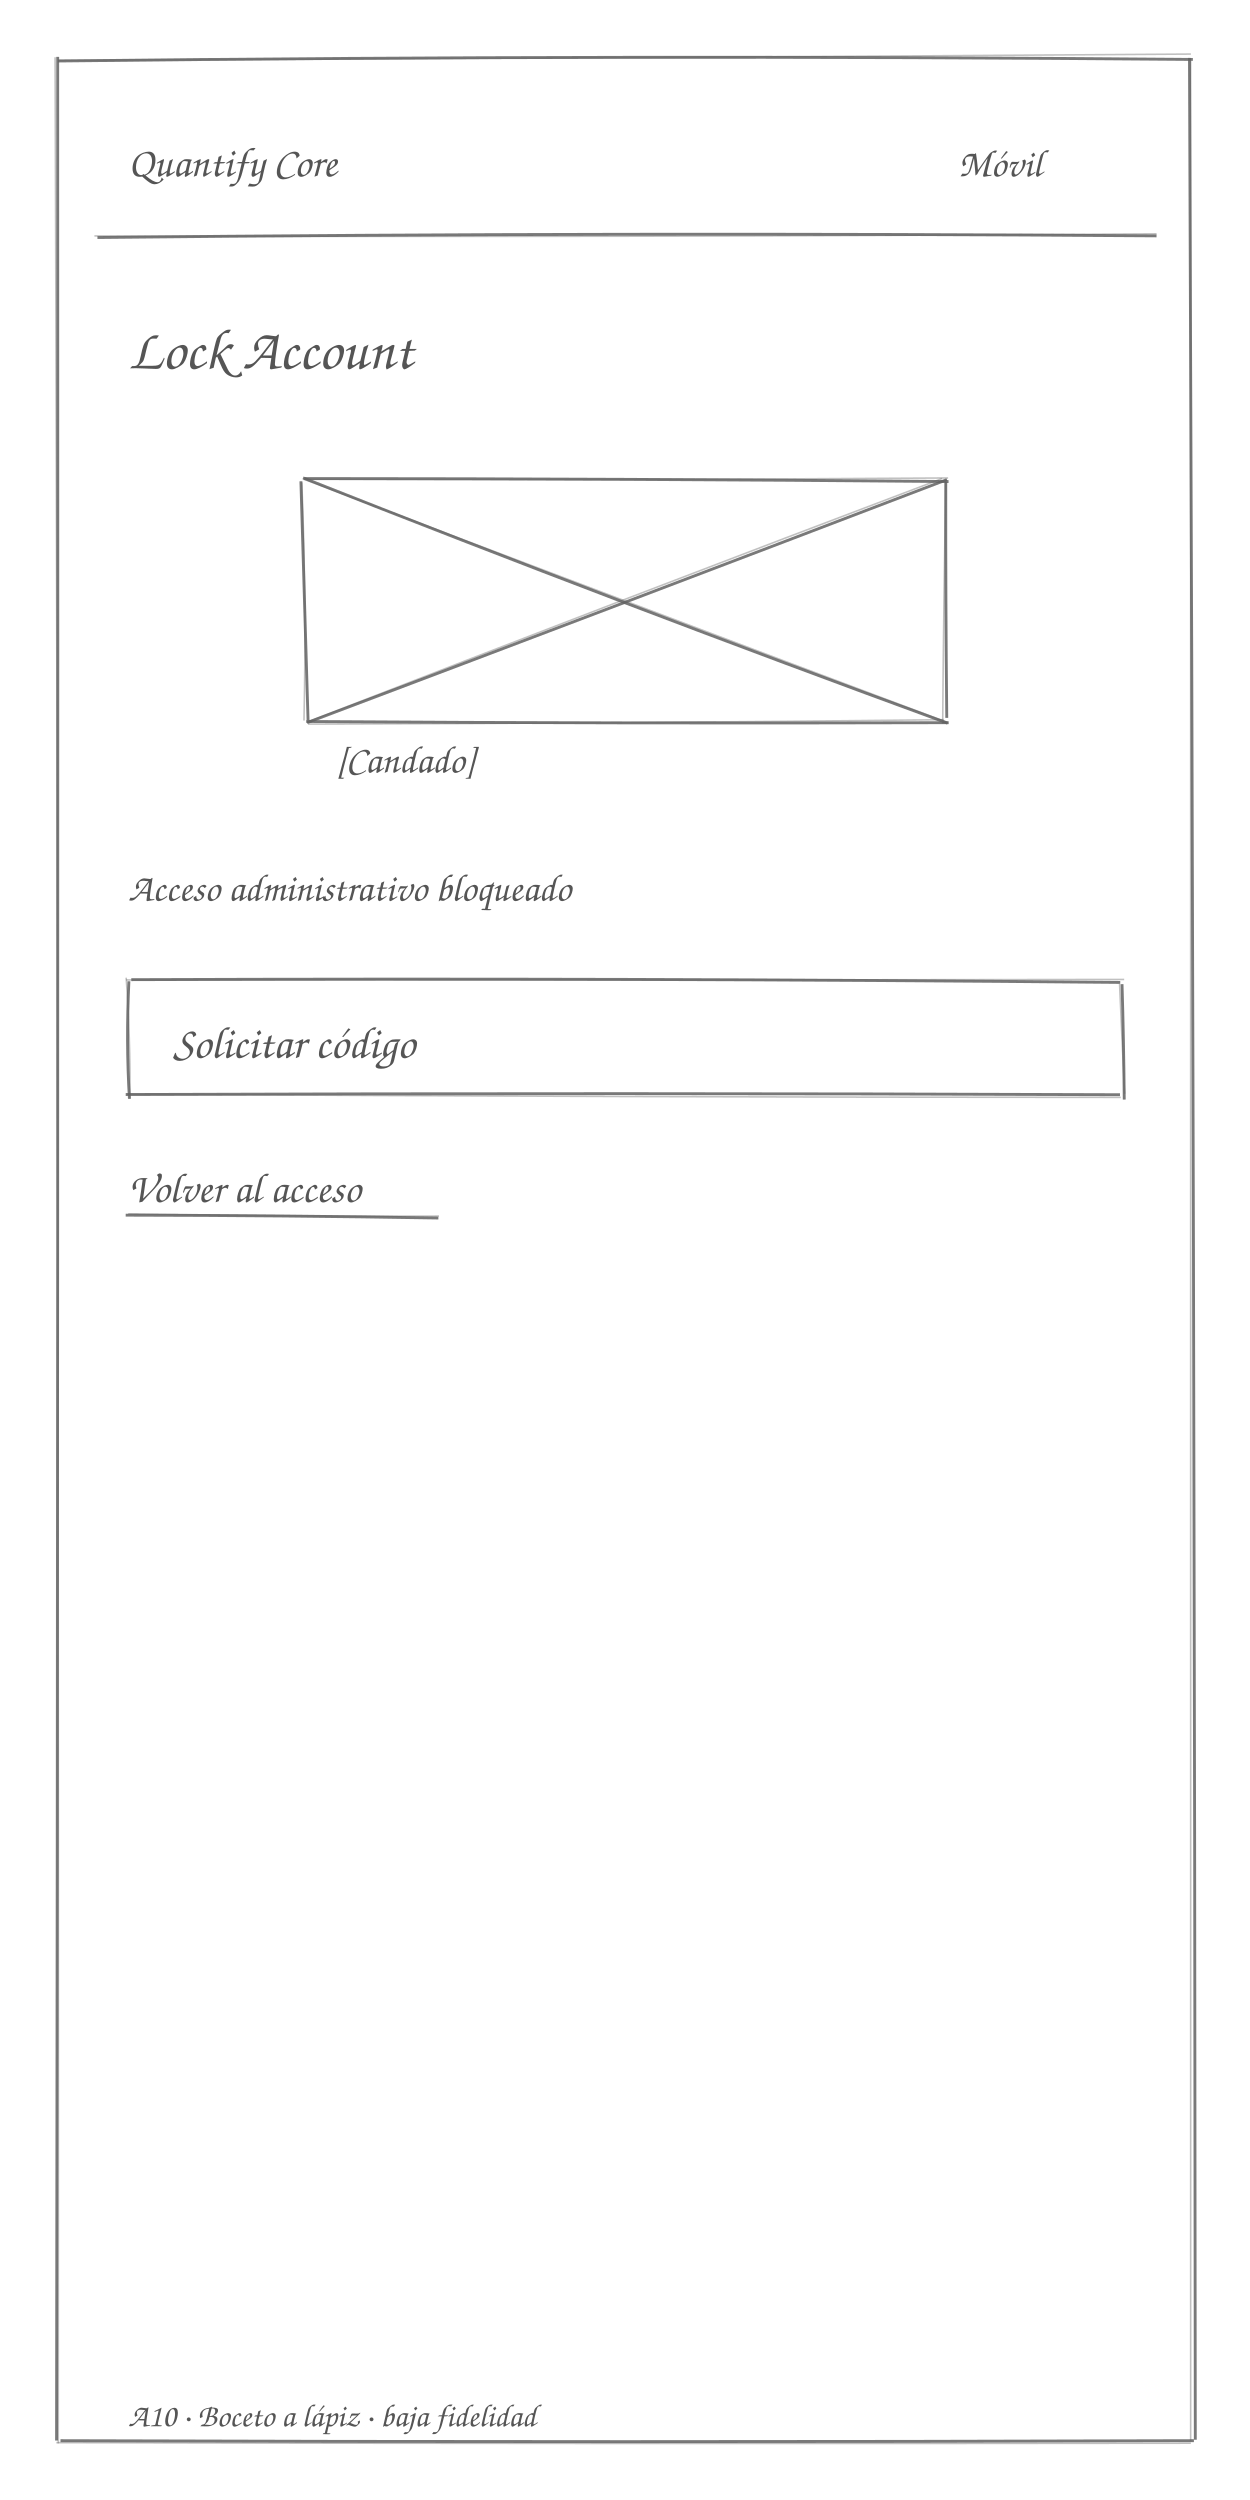
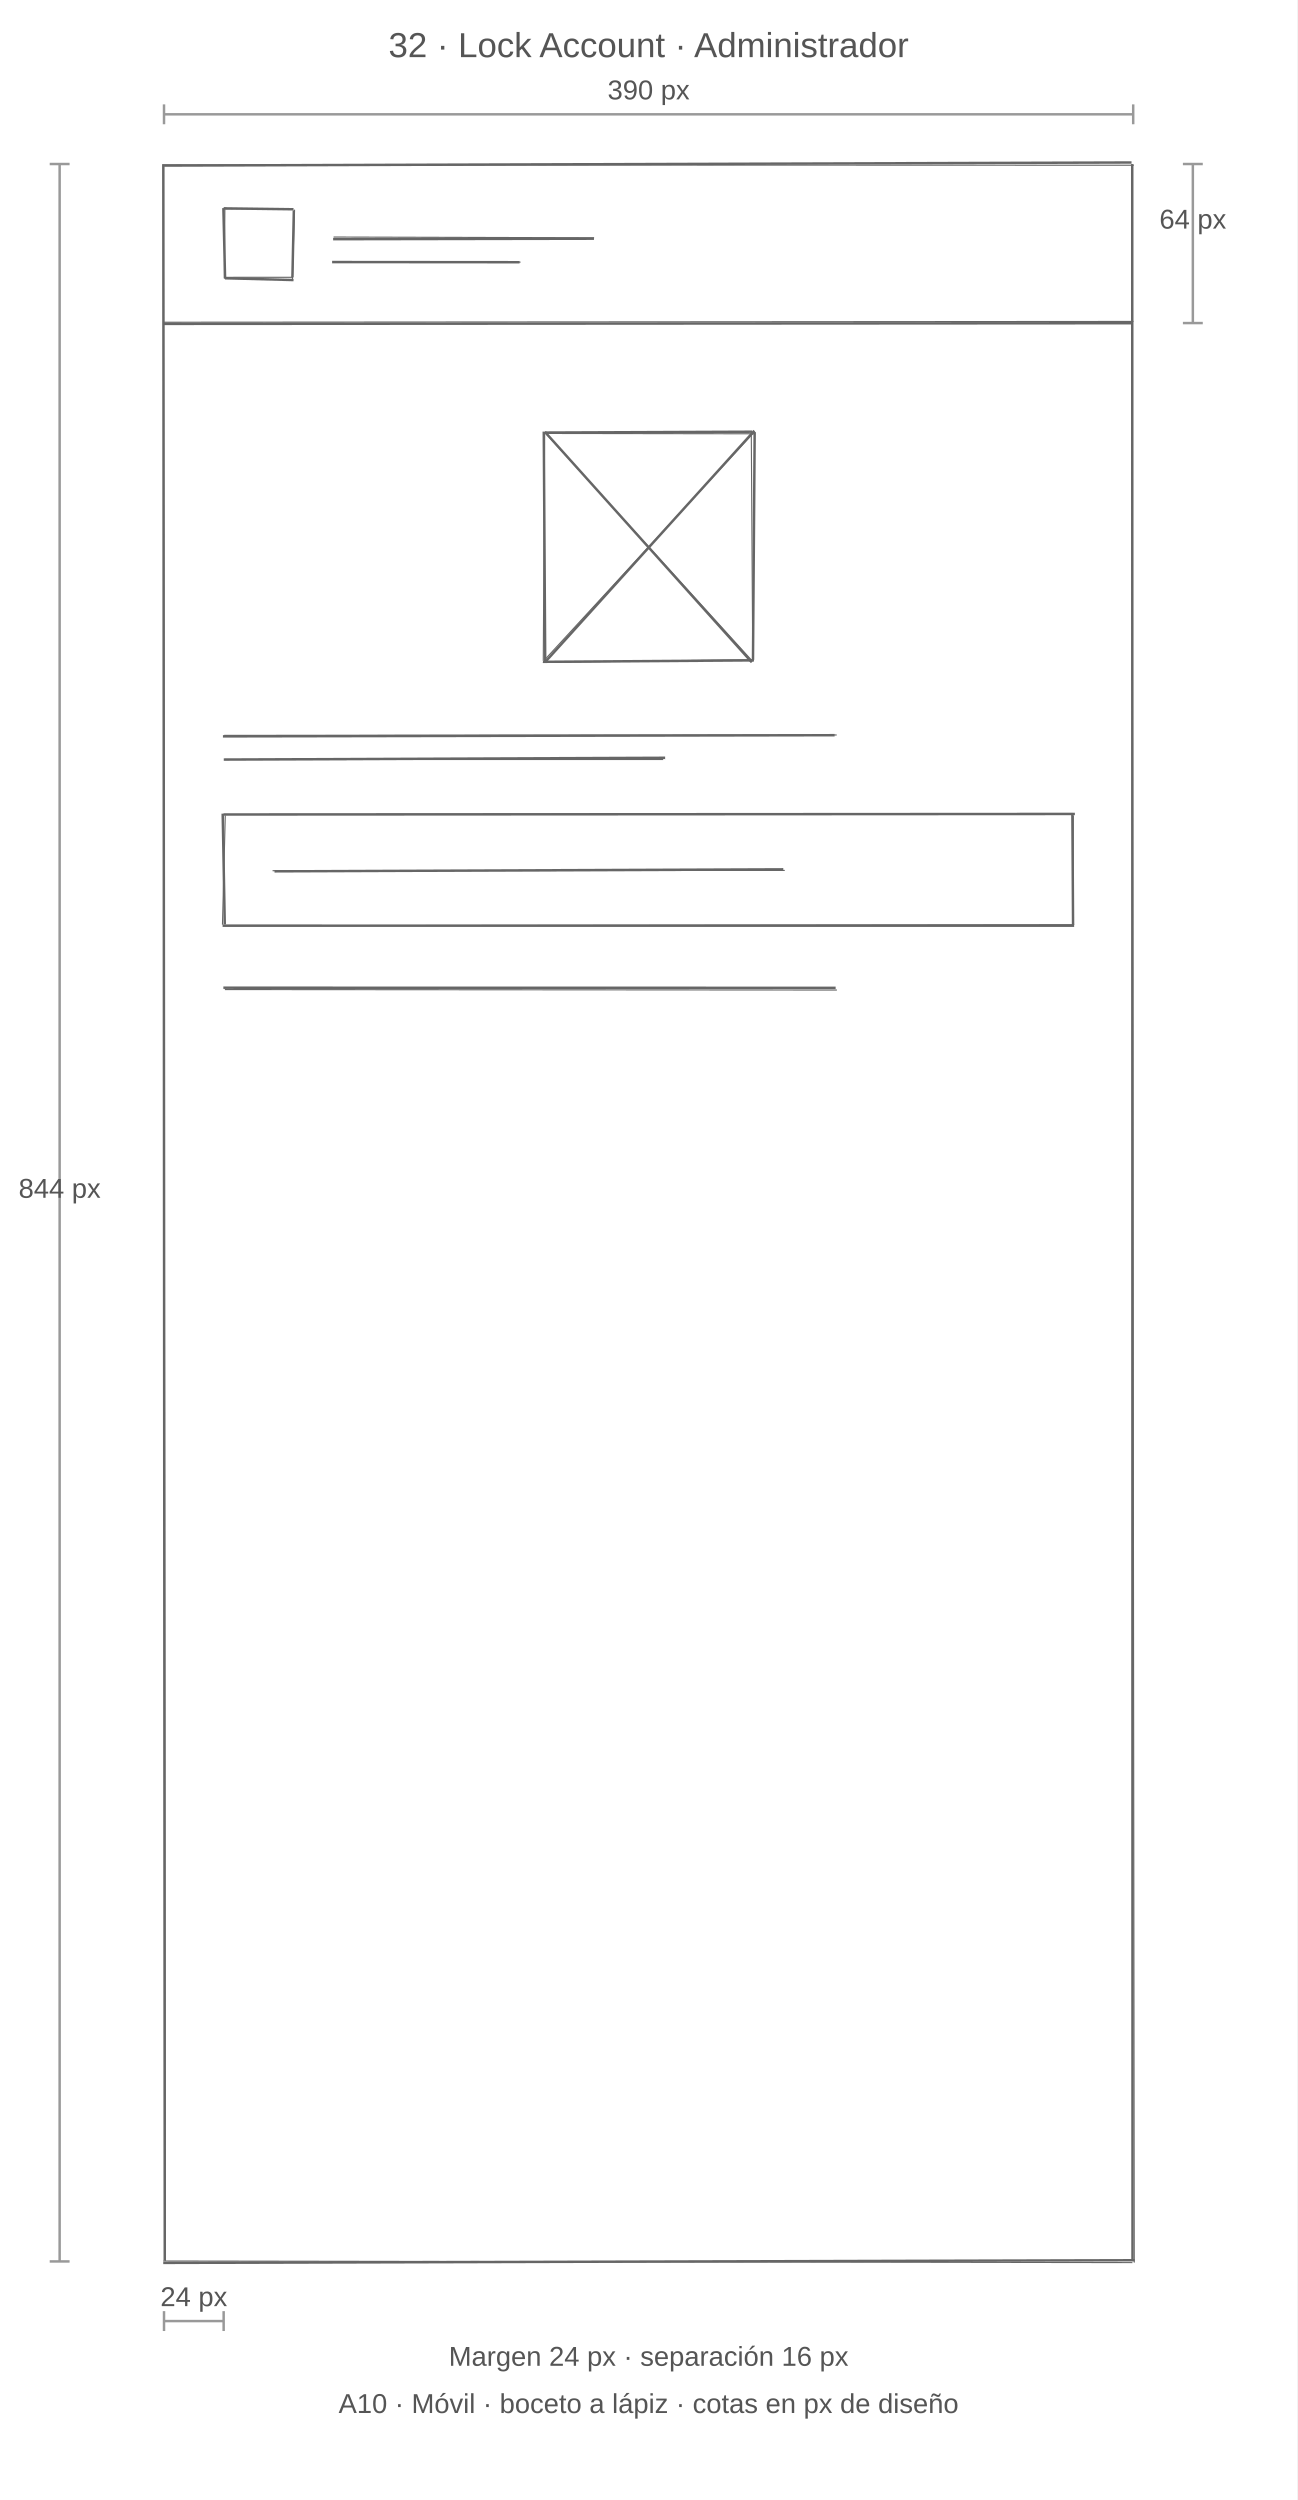
- <svg xmlns="http://www.w3.org/2000/svg" width="390" height="780" viewBox="0 0 390 780" role="img" aria-label="A10 Lock Account">
+ <svg xmlns="http://www.w3.org/2000/svg" width="522" height="1006" viewBox="0 0 522 1006" data-viewport="390x844" role="img" aria-label="Lock Account · Administrador">
  <rect width="100%" height="100%" fill="white" />
-   <path d="M 18.029 19.036 Q 193.888 16.989 372.171 18.551" fill="none" stroke="#626262" stroke-width=".9" opacity=".85" />
-   <path d="M 18.398 18.821 Q 194.36 18.098 371.547 16.87" fill="none" stroke="#626262" stroke-width=".5" opacity=".4" />
-   <path d="M 371.117 18.071 Q 372.698 390.783 372.935 761.194" fill="none" stroke="#626262" stroke-width=".9" opacity=".85" />
-   <path d="M 371.481 18.964 Q 371.471 390.779 371.485 761.715" fill="none" stroke="#626262" stroke-width=".5" opacity=".4" />
-   <path d="M 372.499 761.487 Q 194.549 762.085 18.87 761.488" fill="none" stroke="#626262" stroke-width=".9" opacity=".85" />
-   <path d="M 371.551 762.286 Q 194.339 762.54 17.583 762.104" fill="none" stroke="#626262" stroke-width=".5" opacity=".4" />
-   <path d="M 17.648 761.446 Q 18.159 388.923 17.997 17.748" fill="none" stroke="#626262" stroke-width=".9" opacity=".85" />
-   <path d="M 18.182 762.343 Q 18.427 390.067 17.192 17.862" fill="none" stroke="#626262" stroke-width=".5" opacity=".4" />
-   <text x="40" y="55" font-size="13" fill="#555" font-family="'Segoe Print','Comic Sans MS',cursive">Quantify Core</text>
-   <text x="299" y="55" font-size="12" fill="#555" font-family="'Segoe Print','Comic Sans MS',cursive">Móvil</text>
-   <path d="M 30.398 74.109 Q 194.454 72.345 360.837 73.59" fill="none" stroke="#626262" stroke-width=".9" opacity=".85" />
-   <path d="M 29.457 73.601 Q 195.197 74.141 360.843 72.951" fill="none" stroke="#626262" stroke-width=".5" opacity=".4" />
-   <text x="40" y="115" font-size="18" fill="#555" font-family="'Segoe Print','Comic Sans MS',cursive">Lock Account</text>
-   <path d="M 94.941 149.305 Q 195.772 149.342 295.946 150.244" fill="none" stroke="#626262" stroke-width=".9" opacity=".85" />
-   <path d="M 94.815 149.56 Q 195.49 149.803 295.808 149.127" fill="none" stroke="#626262" stroke-width=".5" opacity=".4" />
-   <path d="M 295.076 150.404 Q 295.019 187.595 295.39 223.979" fill="none" stroke="#626262" stroke-width=".9" opacity=".85" />
-   <path d="M 295.114 149.473 Q 294.406 188.242 294.115 225.85" fill="none" stroke="#626262" stroke-width=".5" opacity=".4" />
-   <path d="M 295.992 225.479 Q 194.798 225.793 95.562 225.103" fill="none" stroke="#626262" stroke-width=".9" opacity=".85" />
-   <path d="M 294.465 224.54 Q 194.997 225.687 96.086 225.917" fill="none" stroke="#626262" stroke-width=".5" opacity=".4" />
-   <path d="M 96.117 224.794 Q 95.003 186.741 93.882 150.157" fill="none" stroke="#626262" stroke-width=".9" opacity=".85" />
-   <path d="M 94.842 224.802 Q 95.654 187.066 94.165 150.521" fill="none" stroke="#626262" stroke-width=".5" opacity=".4" />
-   <path d="M 94.546 149.092 Q 194.066 188.44 295.643 225.632" fill="none" stroke="#626262" stroke-width=".9" opacity=".85" />
-   <path d="M 94.694 149.475 Q 194.37 187.363 295.251 225.257" fill="none" stroke="#626262" stroke-width=".5" opacity=".4" />
-   <path d="M 295.44 149.638 Q 194.207 188.337 95.804 225.47" fill="none" stroke="#626262" stroke-width=".9" opacity=".85" />
-   <path d="M 293.915 149.308 Q 195.901 186.371 96.037 225.205" fill="none" stroke="#626262" stroke-width=".5" opacity=".4" />
-   <text x="105" y="241" font-size="12" fill="#555" font-family="'Segoe Print','Comic Sans MS',cursive">[Candado]</text>
-   <text x="40" y="281" font-size="12" fill="#555" font-family="'Segoe Print','Comic Sans MS',cursive">Acceso administrativo bloqueado</text>
-   <path d="M 40.96 305.655 Q 195.401 305.062 349.517 306.517" fill="none" stroke="#626262" stroke-width=".9" opacity=".85" />
-   <path d="M 39.345 305.743 Q 195.339 305.848 350.742 305.583" fill="none" stroke="#626262" stroke-width=".5" opacity=".4" />
-   <path d="M 350.071 307.054 Q 350.588 323.889 350.763 343.067" fill="none" stroke="#626262" stroke-width=".9" opacity=".85" />
-   <path d="M 349.302 307.008 Q 350.008 323.599 350.875 341.248" fill="none" stroke="#626262" stroke-width=".5" opacity=".4" />
-   <path d="M 349.436 341.553 Q 194.475 340.912 39.225 341.493" fill="none" stroke="#626262" stroke-width=".9" opacity=".85" />
-   <path d="M 349.674 342.384 Q 194.818 342.354 39.765 341.372" fill="none" stroke="#626262" stroke-width=".5" opacity=".4" />
-   <path d="M 40.382 342.826 Q 39.299 324.804 40.22 306.152" fill="none" stroke="#626262" stroke-width=".9" opacity=".85" />
-   <path d="M 40.527 342.824 Q 40.734 324.017 39.362 305.037" fill="none" stroke="#626262" stroke-width=".5" opacity=".4" />
-   <text x="54" y="330" font-size="14" fill="#555" font-family="'Segoe Print','Comic Sans MS',cursive">Solicitar código</text>
-   <text x="40" y="375" font-size="13" fill="#555" font-family="'Segoe Print','Comic Sans MS',cursive">Volver al acceso</text>
-   <path d="M 39.214 379.131 Q 89.077 379.209 136.773 380.025" fill="none" stroke="#626262" stroke-width=".9" opacity=".85" />
-   <path d="M 39.995 378.704 Q 87.47 379.596 136.971 379.422" fill="none" stroke="#626262" stroke-width=".5" opacity=".4" />
-   <text x="40" y="757" font-size="10" fill="#555" font-family="'Segoe Print','Comic Sans MS',cursive">A10 · Boceto a lápiz · baja fidelidad</text>
+   <g transform="translate(66 66)">
+     <g id="interface">
+       <path d="M0.017 0.63 L389.323 -0.615" fill="none" stroke="#666666" stroke-width="1" />
+       <path d="M0.104 0.336 L390.242 0.5" fill="none" stroke="#666666" stroke-width="0.45" />
+       <path d="M389.61 0.06 L389.724 843.312" fill="none" stroke="#666666" stroke-width="1" />
+       <path d="M389.462 0.044 L390.425 844.477" fill="none" stroke="#666666" stroke-width="0.45" />
+       <path d="M390.569 843.509 L-0.316 844.587" fill="none" stroke="#666666" stroke-width="1" />
+       <path d="M389.678 844.474 L-0.313 843.826" fill="none" stroke="#666666" stroke-width="0.45" />
+       <path d="M0.304 843.687 L-0.275 0.052" fill="none" stroke="#666666" stroke-width="1" />
+       <path d="M0.53 843.688 L-0.274 0.174" fill="none" stroke="#666666" stroke-width="0.45" />
+       <g data-ui="header" data-box="0,0,390,64">
+         <path d="M-0.402 64.329 L389.746 64.064" fill="none" stroke="#666666" stroke-width="1" />
+         <path d="M-0.214 63.663 L390.097 63.344" fill="none" stroke="#666666" stroke-width="0.45" />
+         <path d="M23.998 17.846 L52.111 18.209" fill="none" stroke="#666666" stroke-width="1" />
+         <path d="M24.26 18.041 L51.508 17.916" fill="none" stroke="#666666" stroke-width="0.45" />
+         <path d="M52.242 18.675 L51.668 45.602" fill="none" stroke="#666666" stroke-width="1" />
+         <path d="M52.51 18.359 L51.67 46.366" fill="none" stroke="#666666" stroke-width="0.45" />
+         <path d="M52.12 46.694 L24.513 45.97" fill="none" stroke="#666666" stroke-width="1" />
+         <path d="M51.964 45.577 L24.47 45.599" fill="none" stroke="#666666" stroke-width="0.45" />
+         <path d="M24.576 46.149 L23.887 17.732" fill="none" stroke="#666666" stroke-width="1" />
+         <path d="M24.298 45.88 L24.492 17.469" fill="none" stroke="#666666" stroke-width="0.45" />
+         <path d="M68.046 30.246 L173.012 30.058" fill="none" stroke="#666666" stroke-width="1" />
+         <path d="M68.237 29.379 L173.069 29.679" fill="none" stroke="#666666" stroke-width="0.45" />
+         <path d="M67.639 39.452 L143.061 39.517" fill="none" stroke="#666666" stroke-width="1" />
+         <path d="M68.604 39.292 L143.477 39.483" fill="none" stroke="#666666" stroke-width="0.45" />
+       </g>
+       <g data-ui="image" data-box="24,104,342,100">
+         <path d="M153.342 108.062 L236.674 107.72" fill="none" stroke="#666666" stroke-width="1" />
+         <path d="M152.998 108.418 L237.661 108.558" fill="none" stroke="#666666" stroke-width="0.45" />
+         <path d="M237.68 107.875 L237.002 199.538" fill="none" stroke="#666666" stroke-width="1" />
+         <path d="M236.319 108.095 L236.904 199.879" fill="none" stroke="#666666" stroke-width="0.45" />
+         <path d="M237.398 199.736 L152.492 200.317" fill="none" stroke="#666666" stroke-width="1" />
+         <path d="M236.723 199.447 L152.432 200.572" fill="none" stroke="#666666" stroke-width="0.45" />
+         <path d="M153.391 200.385 L152.814 107.68" fill="none" stroke="#666666" stroke-width="1" />
+         <path d="M152.617 199.916 L153.153 108.157" fill="none" stroke="#666666" stroke-width="0.45" />
+         <path d="M153.268 107.78 L236.517 200.509" fill="none" stroke="#666666" stroke-width="1" />
+         <path d="M153.489 108.286 L236.34 199.579" fill="none" stroke="#666666" stroke-width="0.45" />
+         <path d="M237.548 107.313 L153.631 200.125" fill="none" stroke="#666666" stroke-width="1" />
+         <path d="M237.585 107.79 L153.244 199.429" fill="none" stroke="#666666" stroke-width="0.45" />
+       </g>
+       <g data-ui="text" data-box="24,220,342,26">
+         <path d="M23.706 230.315 L269.841 229.844" fill="none" stroke="#666666" stroke-width="1" />
+         <path d="M24.206 229.908 L270.692 229.746" fill="none" stroke="#666666" stroke-width="0.45" />
+         <path d="M24.044 239.642 L201.651 238.933" fill="none" stroke="#666666" stroke-width="1" />
+         <path d="M24.464 239.65 L200.868 239.614" fill="none" stroke="#666666" stroke-width="0.45" />
+       </g>
+       <g data-ui="button" data-box="24,262,342,44">
+         <path d="M24.005 261.756 L366.533 261.542" fill="none" stroke="#666666" stroke-width="1" />
+         <path d="M23.657 261.728 L365.68 261.338" fill="none" stroke="#666666" stroke-width="0.45" />
+         <path d="M365.528 261.691 L365.801 306.234" fill="none" stroke="#666666" stroke-width="1" />
+         <path d="M365.889 262.215 L365.857 305.618" fill="none" stroke="#666666" stroke-width="0.45" />
+         <path d="M366.233 306.503 L23.573 306.49" fill="none" stroke="#666666" stroke-width="1" />
+         <path d="M366.134 306.092 L24.321 306.502" fill="none" stroke="#666666" stroke-width="0.45" />
+         <path d="M24.447 306.01 L23.612 261.414" fill="none" stroke="#666666" stroke-width="1" />
+         <path d="M23.521 306.08 L24.655 262.127" fill="none" stroke="#666666" stroke-width="0.45" />
+         <path d="M44.47 284.624 L249.197 283.82" fill="none" stroke="#666666" stroke-width="1" />
+         <path d="M43.677 284.363 L249.791 284.257" fill="none" stroke="#666666" stroke-width="0.45" />
+       </g>
+       <g data-ui="link" data-box="24,322,342,28">
+         <path d="M23.876 331.46 L270.261 331.503" fill="none" stroke="#666666" stroke-width="1" />
+         <path d="M24.489 332.197 L270.763 332.393" fill="none" stroke="#666666" stroke-width="0.45" />
+       </g>
+     </g>
+     <g id="dimensions">
+       <text x="195" y="-43" text-anchor="middle" font-family="Arial,sans-serif" font-size="14" fill="#555555">32 · Lock Account · Administrador</text>
+       <g data-dimension="390 px" stroke="#999999" fill="none">
+         <path d="M0 -20L390 -20" />
+         <path d="M0 -24v8M390 -24v8" />
+       </g>
+       <text x="195" y="-26" text-anchor="middle" font-family="Arial,sans-serif" font-size="11" fill="#555555">390 px</text>
+       <g data-dimension="844 px" stroke="#999999" fill="none">
+         <path d="M-42 0L-42 844" />
+         <path d="M-46 0h8M-46 844h8" />
+       </g>
+       <text x="-42" y="416" text-anchor="middle" font-family="Arial,sans-serif" font-size="11" fill="#555555">844 px</text>
+       <g data-dimension="64 px" stroke="#999999" fill="none">
+         <path d="M414 0L414 64" />
+         <path d="M410 0h8M410 64h8" />
+       </g>
+       <text x="414" y="26" text-anchor="middle" font-family="Arial,sans-serif" font-size="11" fill="#555555">64 px</text>
+       <g data-dimension="24 px" stroke="#999999" fill="none">
+         <path d="M0 868L24 868" />
+         <path d="M0 864v8M24 864v8" />
+       </g>
+       <text x="12" y="862" text-anchor="middle" font-family="Arial,sans-serif" font-size="11" fill="#555555">24 px</text>
+       <text x="195" y="886" text-anchor="middle" font-family="Arial,sans-serif" font-size="11" fill="#555555">Margen 24 px · separación 16 px</text>
+       <text x="195" y="905" text-anchor="middle" font-family="Arial,sans-serif" font-size="11" fill="#555555">A10 · Móvil · boceto a lápiz · cotas en px de diseño</text>
+     </g>
+   </g>
</svg>
